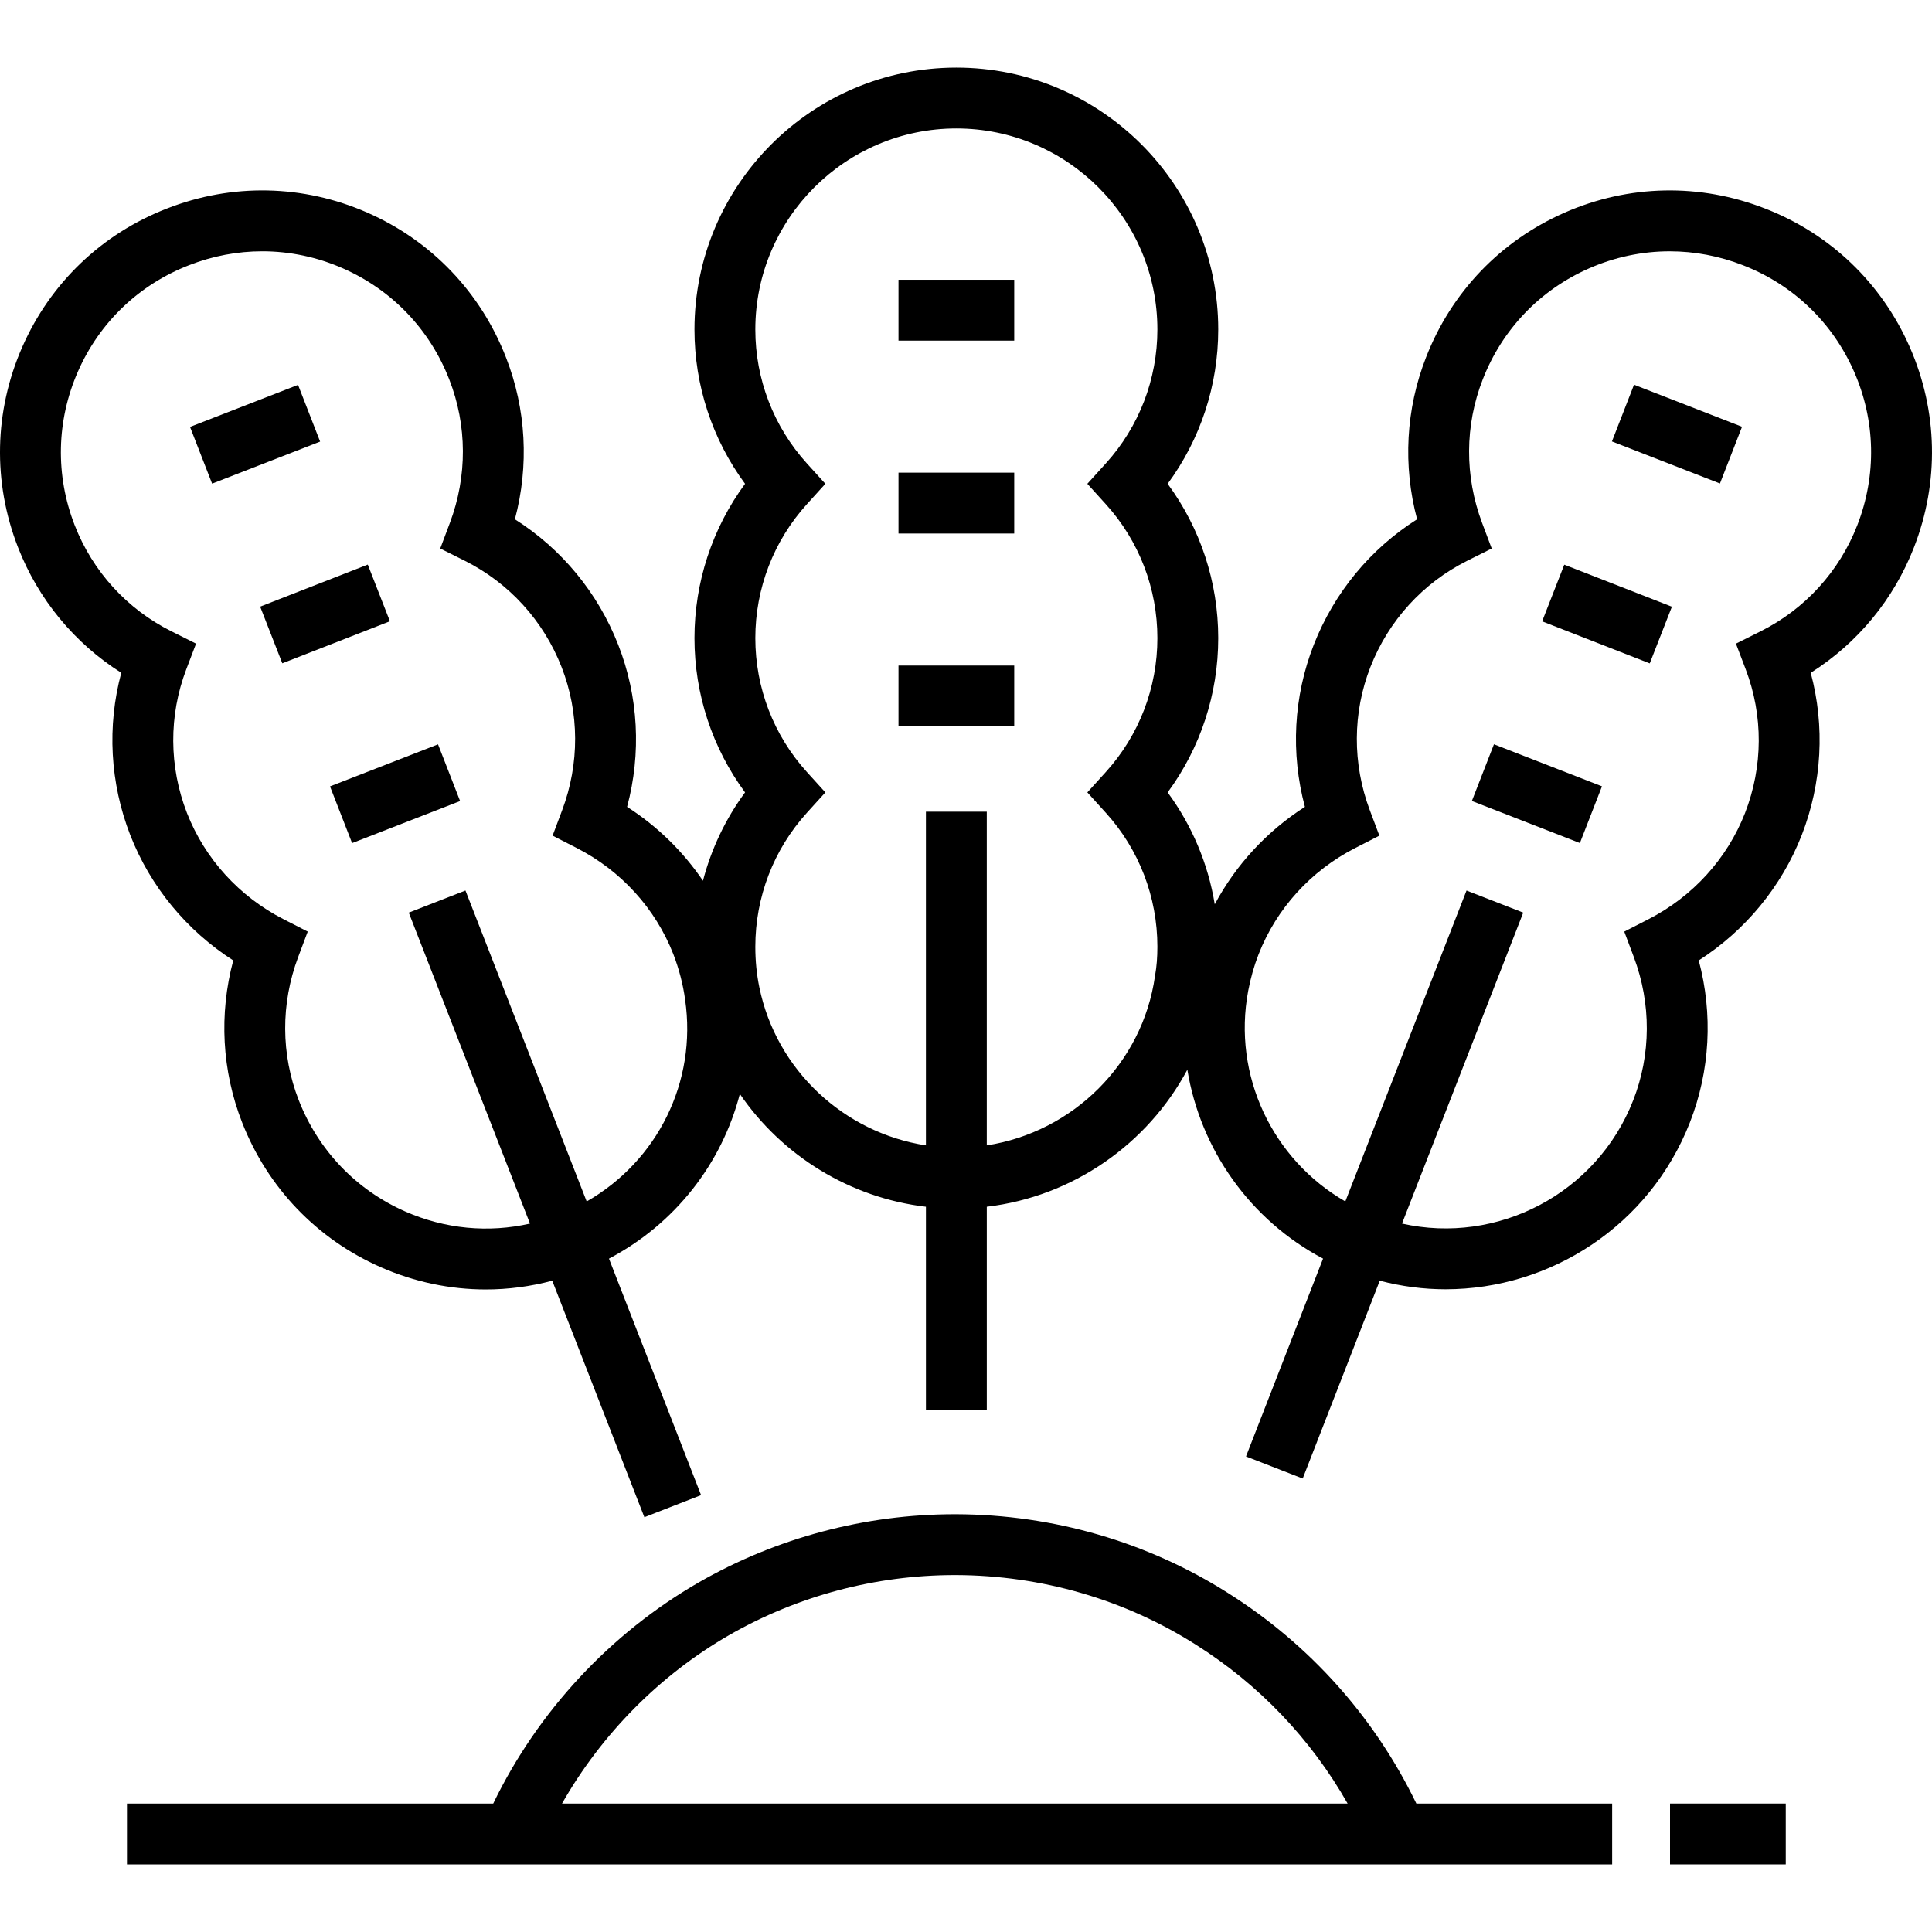
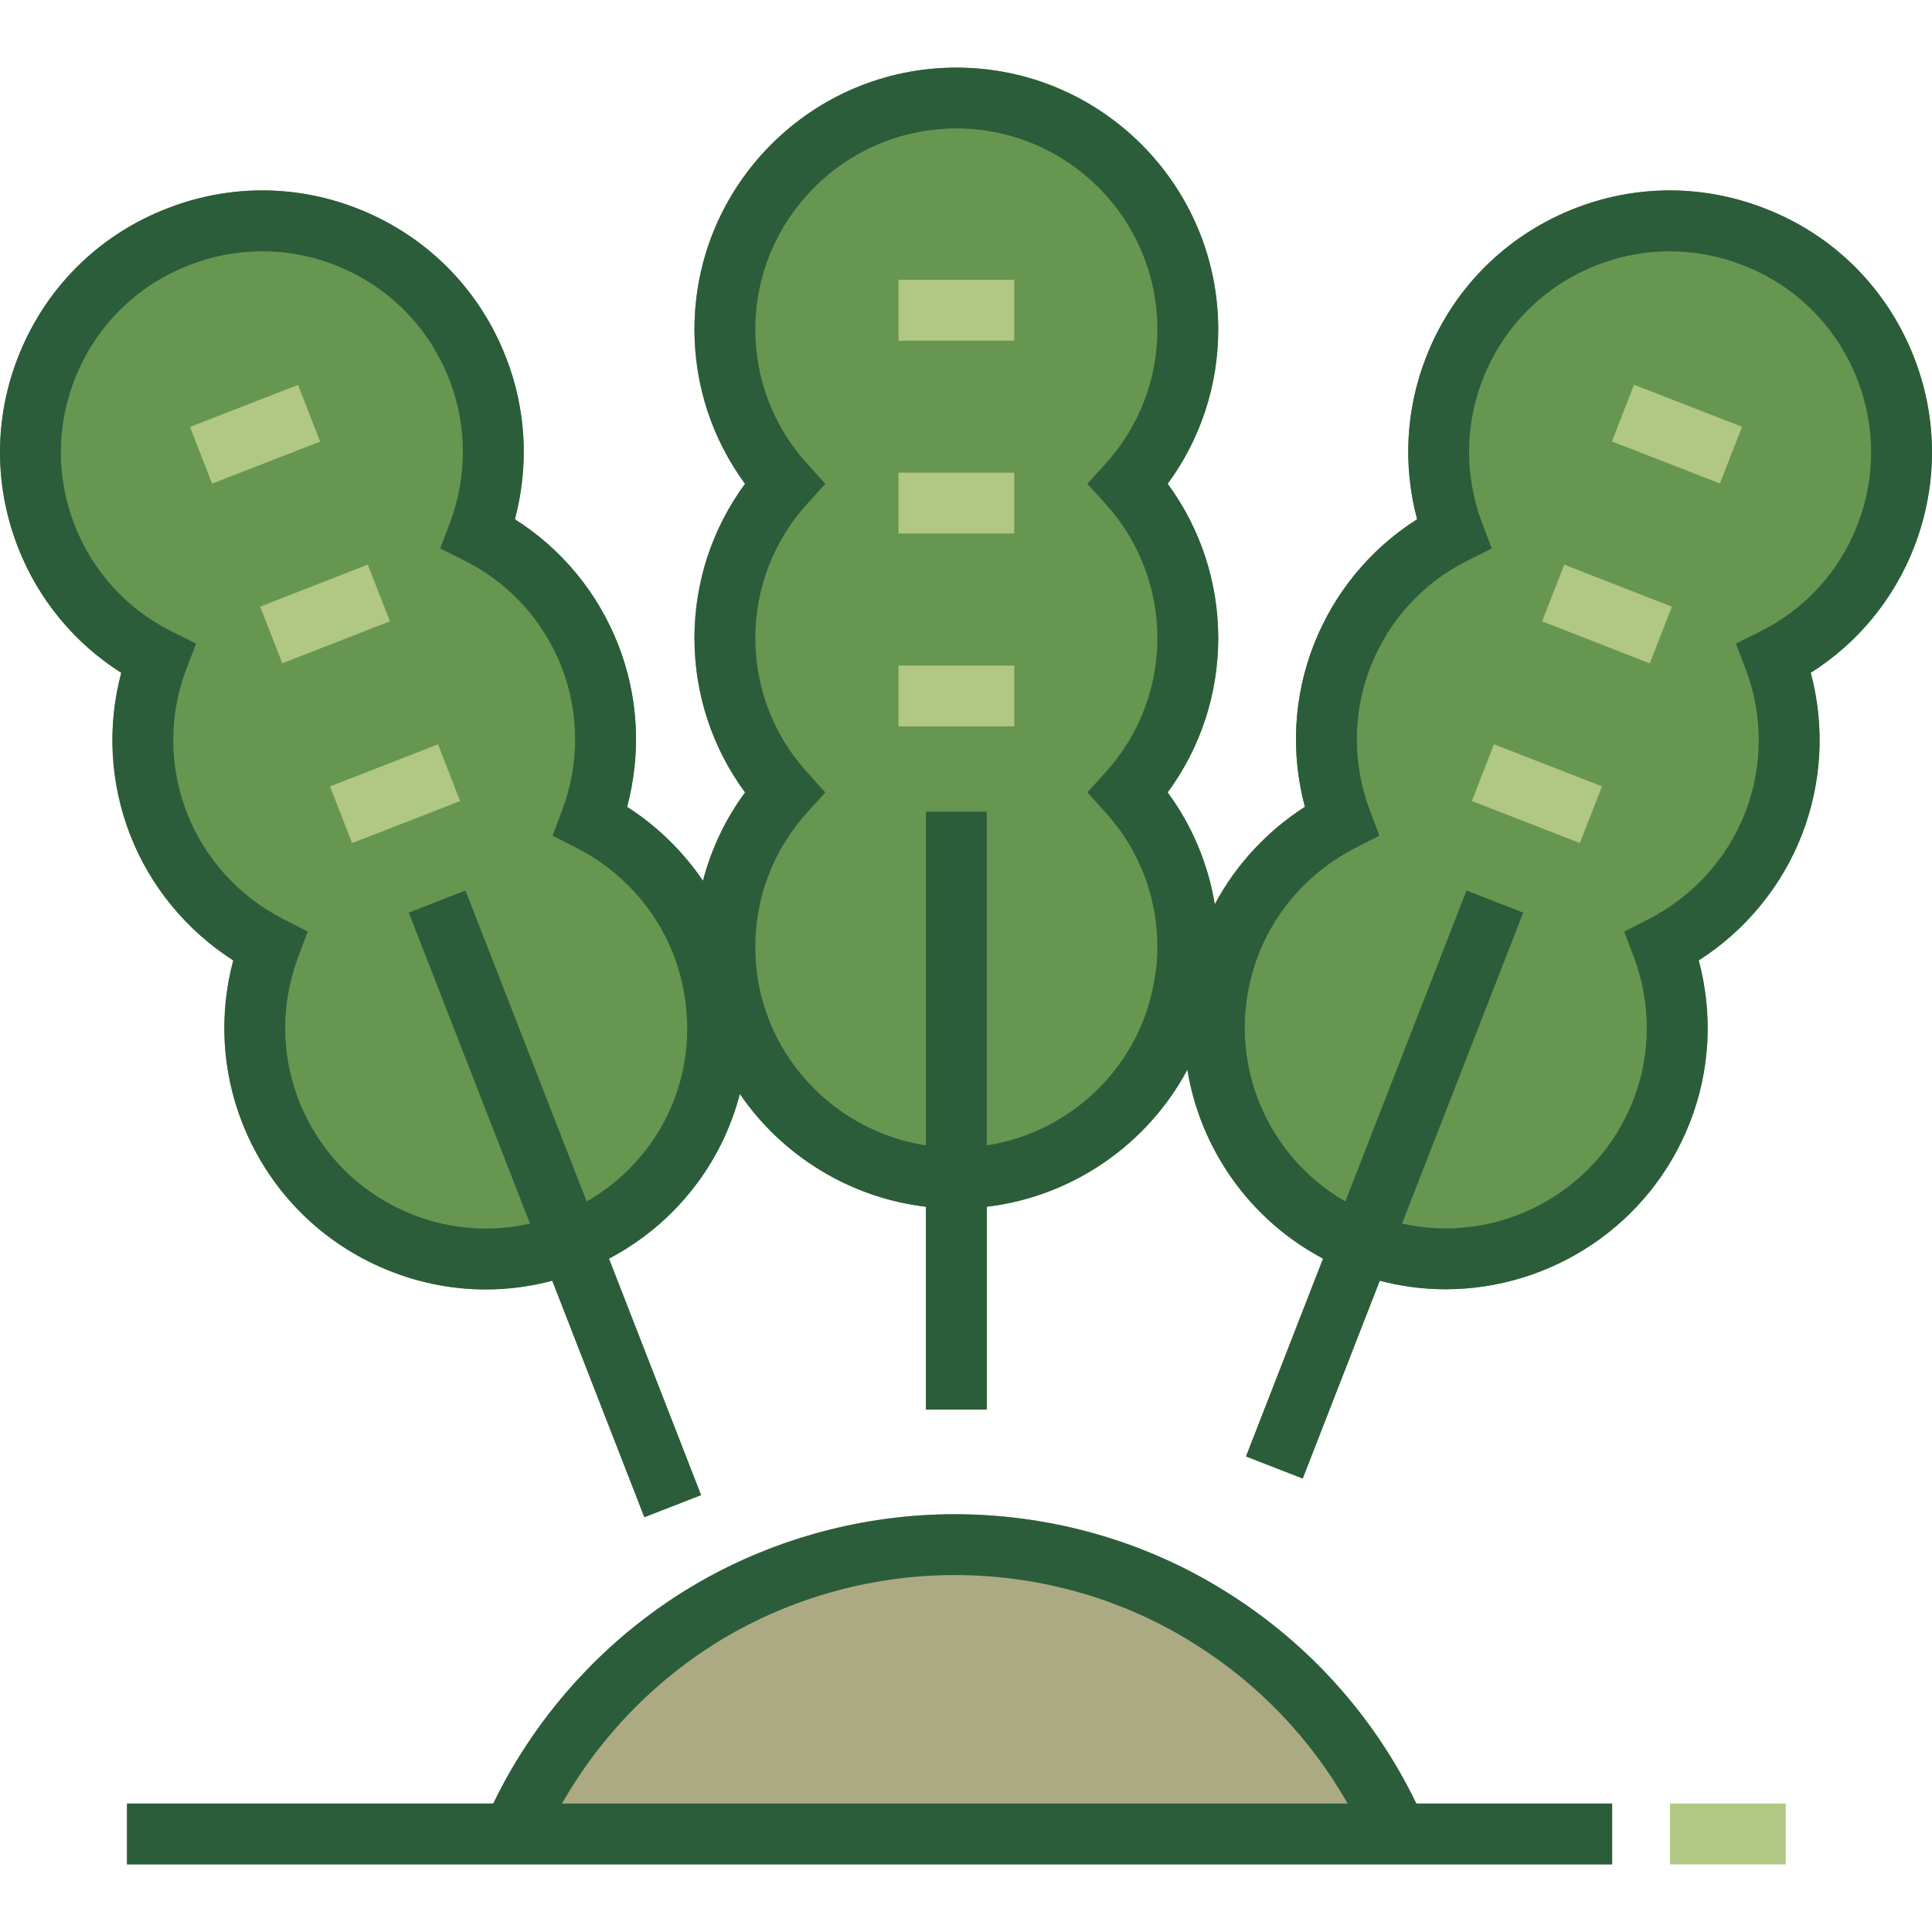
- <svg xmlns="http://www.w3.org/2000/svg" fill="#000000" version="1.1" id="Layer_1" viewBox="0 0 511.999 511.999" xml:space="preserve" width="56" height="56">
+ <svg xmlns="http://www.w3.org/2000/svg" fill="#2b5d3a" version="1.1" id="Layer_1" viewBox="0 0 511.999 511.999" xml:space="preserve" width="56" height="56">
+   <g>
+     <path d="M375.35,477.956c-11.101-22.933-28.273-42.151-49.915-55.793c-21.394-13.553-46.277-20.774-71.992-20.88h-0.409    c-23.79,0-47.236,6.239-67.816,18.045c-23.516,13.541-42.707,34.228-54.508,58.628H33.648v16.126h393.589v-16.126H375.35z     " fill="#acaa83" />
+     <path d="M506.087,91.933c-7.455-16.946-21.06-29.967-38.291-36.659c-17.28-6.766-36.149-6.388-53.132,1.065    c-16.985,7.455-30.04,21.086-36.75,38.363c-5.365,13.699-6.158,28.699-2.367,42.908c-12.373,7.835-21.971,19.436-27.383,33.255    c-5.37,13.715-6.158,28.735-2.353,42.958c-10.073,6.462-18.286,15.348-23.886,25.825c-1.761-10.724-6.023-20.876-12.485-29.652    c8.687-11.796,13.405-26.075,13.405-40.892c0-14.816-4.719-29.095-13.405-40.892c8.687-11.796,13.405-26.075,13.405-40.892    c0-38.268-31.134-69.402-69.402-69.402s-69.402,31.134-69.402,69.402c0,14.817,4.719,29.097,13.405,40.892    c-8.687,11.796-13.405,26.076-13.405,40.892c0,14.817,4.719,29.097,13.405,40.892c-5.195,7.054-8.958,15.001-11.154,23.416    c-5.277-7.776-12.1-14.45-20.106-19.587c3.806-14.224,3.017-29.243-2.353-42.958c-5.411-13.819-15.008-25.42-27.382-33.255    c3.79-14.208,2.998-29.205-2.359-42.887c-6.718-17.298-19.772-30.93-36.757-38.384c-16.984-7.457-35.853-7.833-53.111-1.074    c-17.253,6.699-30.859,19.72-38.313,36.666c-7.466,16.974-7.873,35.835-1.145,53.104c5.369,13.806,14.963,25.41,27.372,33.262    c-3.798,14.14-3.002,29.172,2.385,43.02c5.359,13.685,14.926,25.27,27.292,33.204c-3.805,14.222-3.017,29.243,2.354,42.956    c6.77,17.289,19.829,30.91,36.774,38.357c8.918,3.92,18.357,5.884,27.816,5.884c5.899,0,11.803-0.783,17.596-2.315l24.408,62.667    l15.028-5.852l-24.408-62.667c17.522-9.223,29.899-25.179,34.684-43.649c11.184,16.346,29.115,27.521,49.316,29.898v53.759h16.126    v-53.762c22.804-2.689,42.617-16.608,53.152-36.318c3.449,21.084,16.577,39.806,35.962,50.064l-20.419,52.426l15.028,5.852    l20.417-52.423c5.793,1.521,11.647,2.273,17.441,2.272c27.734-0.002,54.012-16.791,64.741-44.191    c5.371-13.715,6.159-28.735,2.354-42.958c12.366-7.935,21.934-19.522,27.3-33.221c5.379-13.833,6.175-28.863,2.377-43.002    c12.409-7.854,22.003-19.457,27.37-33.259C513.961,127.768,513.555,108.907,506.087,91.933z " fill="#679651" />
+   </g>
  <g>
    <g>
      <path d="M375.35,477.956c-11.101-22.933-28.273-42.151-49.915-55.793c-21.394-13.553-46.277-20.774-71.992-20.88h-0.409    c-23.79,0-47.236,6.239-67.816,18.045c-23.516,13.541-42.707,34.228-54.508,58.628H33.648v16.126h393.589v-16.126H375.35z     M148.942,477.957c10.5-18.442,25.895-34.042,44.313-44.648c18.13-10.403,38.801-15.901,59.78-15.901h0.375    c22.645,0.094,44.566,6.448,63.411,18.387c16.833,10.61,30.583,25.041,40.311,42.161H148.942z" />
    </g>
  </g>
  <g>
    <g>
-       <rect x="238.111" y="176.38" width="30.669" height="16.126" />
+       <rect x="238.111" y="176.38" width="30.669" height="16.126" fill="#b0c883" />
    </g>
  </g>
  <g>
    <g>
-       <rect x="238.111" y="125.259" width="30.669" height="16.126" />
+       <rect x="238.111" y="125.259" width="30.669" height="16.126" fill="#b0c883" />
    </g>
  </g>
  <g>
    <g>
-       <rect x="238.111" y="74.144" width="30.669" height="16.126" />
+       <rect x="238.111" y="74.144" width="30.669" height="16.126" fill="#b0c883" />
    </g>
  </g>
  <g>
    <g>
      <path d="M506.087,91.933c-7.455-16.946-21.06-29.967-38.291-36.659c-17.28-6.766-36.149-6.388-53.132,1.065    c-16.985,7.455-30.04,21.086-36.75,38.363c-5.365,13.699-6.158,28.699-2.367,42.908c-12.373,7.835-21.971,19.436-27.383,33.255    c-5.37,13.715-6.158,28.735-2.353,42.958c-10.073,6.462-18.286,15.348-23.886,25.825c-1.761-10.724-6.023-20.876-12.485-29.652    c8.687-11.796,13.405-26.075,13.405-40.892c0-14.816-4.719-29.095-13.405-40.892c8.687-11.796,13.405-26.075,13.405-40.892    c0-38.268-31.134-69.402-69.402-69.402s-69.402,31.134-69.402,69.402c0,14.817,4.719,29.097,13.405,40.892    c-8.687,11.796-13.405,26.076-13.405,40.892c0,14.817,4.719,29.097,13.405,40.892c-5.195,7.054-8.958,15.001-11.154,23.416    c-5.277-7.776-12.1-14.45-20.106-19.587c3.806-14.224,3.017-29.243-2.353-42.958c-5.411-13.819-15.008-25.42-27.382-33.255    c3.79-14.208,2.998-29.205-2.359-42.887c-6.718-17.298-19.772-30.93-36.757-38.384c-16.984-7.457-35.853-7.833-53.111-1.074    c-17.253,6.699-30.859,19.72-38.313,36.666c-7.466,16.974-7.873,35.835-1.145,53.104c5.369,13.806,14.963,25.41,27.372,33.262    c-3.798,14.14-3.002,29.172,2.385,43.02c5.359,13.685,14.926,25.27,27.292,33.204c-3.805,14.222-3.017,29.243,2.354,42.956    c6.77,17.289,19.829,30.91,36.774,38.357c8.918,3.92,18.357,5.884,27.816,5.884c5.899,0,11.803-0.783,17.596-2.315l24.408,62.667    l15.028-5.852l-24.408-62.667c17.522-9.223,29.899-25.179,34.684-43.649c11.184,16.346,29.115,27.521,49.316,29.898v53.759h16.126    v-53.762c22.804-2.689,42.617-16.608,53.152-36.318c3.449,21.084,16.577,39.806,35.962,50.064l-20.419,52.426l15.028,5.852    l20.417-52.423c5.793,1.521,11.647,2.273,17.441,2.272c27.734-0.002,54.012-16.791,64.741-44.191    c5.371-13.715,6.159-28.735,2.354-42.958c12.366-7.935,21.934-19.522,27.3-33.221c5.379-13.833,6.175-28.863,2.377-43.002    c12.409-7.854,22.003-19.457,27.37-33.259C513.961,127.768,513.555,108.907,506.087,91.933z M155.475,318.4l-32.123-82.402    l-15.026,5.856l32.126,82.41c-11.02,2.506-22.497,1.434-33.024-3.193c-13.012-5.717-23.042-16.186-28.246-29.474    c-4.752-12.132-4.81-25.621-0.164-37.976l2.532-6.738l-6.406-3.279c-11.756-6.016-20.85-16.02-25.601-28.152    c-4.782-12.296-4.848-25.814-0.184-38.066l2.595-6.818l-6.525-3.262c-11.768-5.885-20.873-15.871-25.638-28.122    c-5.165-13.256-4.853-27.732,0.878-40.76c5.718-12.999,16.155-22.989,29.409-28.136c6.294-2.464,12.862-3.694,19.421-3.694    c7.258,0,14.504,1.505,21.349,4.51c13.034,5.719,23.051,16.181,28.215,29.476c4.752,12.135,4.81,25.622,0.164,37.977l-2.557,6.8    l6.498,3.249c11.727,5.864,20.834,15.857,25.643,28.135c4.751,12.135,4.81,25.622,0.164,37.979l-2.532,6.737l6.405,3.279    c11.756,6.017,20.85,16.02,25.595,28.135c1.511,3.91,2.585,8.045,3.119,12.052C184.733,286.75,174.197,307.697,155.475,318.4z     M293.062,215.407c8.807,9.725,13.657,22.326,13.657,35.48c0,2.806-0.194,5.253-0.59,7.477l-0.046,0.289    c-3.287,23.251-21.806,41.367-44.576,44.881v-88.427H245.38v88.428c-21.696-3.341-39.643-19.928-44.15-41.898    c-0.715-3.484-1.062-7.001-1.062-10.75c0-13.155,4.85-25.755,13.657-35.48l4.902-5.412l-4.902-5.413    c-8.807-9.723-13.657-22.323-13.657-35.479c0-13.155,4.85-25.755,13.657-35.48l4.902-5.412l-4.902-5.413    c-8.807-9.723-13.657-22.323-13.657-35.479c0-29.376,23.899-53.275,53.275-53.275c29.376,0,53.275,23.898,53.275,53.275    c0,13.155-4.85,25.756-13.657,35.48l-4.902,5.412l4.902,5.411c8.807,9.725,13.657,22.326,13.657,35.48    c0,13.155-4.85,25.756-13.657,35.48l-4.902,5.412L293.062,215.407z M492.203,139.191c-4.763,12.249-13.867,22.234-25.636,28.118    l-6.525,3.262l2.595,6.818c4.663,12.252,4.597,25.771-0.177,38.049c-4.758,12.15-13.853,22.153-25.608,28.17l-6.406,3.279    l2.533,6.738c4.644,12.355,4.586,25.843-0.166,37.977c-9.727,24.841-36.078,38.327-61.266,32.658l32.124-82.404l-15.026-5.856    l-32.12,82.391c-19.298-11.099-29.936-33.374-25.745-55.781c0.649-3.433,1.552-6.612,2.755-9.702    c4.757-12.149,13.852-22.152,25.608-28.169l6.406-3.279l-2.532-6.737c-4.646-12.357-4.586-25.844,0.164-37.978    c4.809-12.28,13.916-22.273,25.643-28.136l6.498-3.249l-2.557-6.8c-4.646-12.356-4.587-25.843,0.173-37.998    c5.155-13.274,15.173-23.735,28.206-29.454c6.843-3.004,14.085-4.509,21.344-4.509c6.563,0,13.141,1.232,19.447,3.7    c13.233,5.139,23.67,15.129,29.388,28.128C497.058,111.455,497.369,125.931,492.203,139.191z" />
    </g>
  </g>
  <g>
    <g>
-       <rect x="399.224" y="194.978" transform="matrix(0.3628 -0.9319 0.9319 0.3628 63.5218 513.5698)" width="16.127" height="30.719" />
+       <rect x="399.224" y="194.978" transform="matrix(0.3628 -0.9319 0.9319 0.3628 63.5218 513.5698)" width="16.127" height="30.719" fill="#b0c883" />
    </g>
  </g>
  <g>
    <g>
-       <rect x="417.822" y="147.402" transform="matrix(0.3639 -0.9314 0.9314 0.3639 119.344 500.183)" width="16.126" height="30.621" />
+       <rect x="417.822" y="147.402" transform="matrix(0.3639 -0.9314 0.9314 0.3639 119.344 500.183)" width="16.126" height="30.621" fill="#b0c883" />
    </g>
  </g>
  <g>
    <g>
-       <rect x="436.347" y="99.698" transform="matrix(0.3628 -0.9319 0.9319 0.3628 175.9639 487.4478)" width="16.127" height="30.718" />
+       <rect x="436.347" y="99.698" transform="matrix(0.3628 -0.9319 0.9319 0.3628 175.9639 487.4478)" width="16.127" height="30.718" fill="#b0c883" />
    </g>
  </g>
  <g>
    <g>
-       <rect x="89.33" y="202.277" transform="matrix(0.9319 -0.3628 0.3628 0.9319 -69.1769 52.3104)" width="30.718" height="16.127" />
+       <rect x="89.33" y="202.277" transform="matrix(0.9319 -0.3628 0.3628 0.9319 -69.1769 52.3104)" width="30.718" height="16.127" fill="#b0c883" />
    </g>
  </g>
  <g>
    <g>
-       <rect x="70.833" y="154.642" transform="matrix(0.9314 -0.3639 0.3639 0.9314 -53.3038 42.505)" width="30.621" height="16.126" />
+       <rect x="70.833" y="154.642" transform="matrix(0.9314 -0.3639 0.3639 0.9314 -53.3038 42.505)" width="30.621" height="16.126" fill="#b0c883" />
    </g>
  </g>
  <g>
    <g>
-       <rect x="52.234" y="107.017" transform="matrix(0.9319 -0.3628 0.3628 0.9319 -37.1447 32.3621)" width="30.717" height="16.127" />
+       <rect x="52.234" y="107.017" transform="matrix(0.9319 -0.3628 0.3628 0.9319 -37.1447 32.3621)" width="30.717" height="16.127" fill="#b0c883" />
    </g>
  </g>
  <g>
    <g>
-       <rect x="442.573" y="477.955" width="30.669" height="16.126" />
+       <rect x="442.573" y="477.955" width="30.669" height="16.126" fill="#b0c883" />
    </g>
  </g>
</svg>
